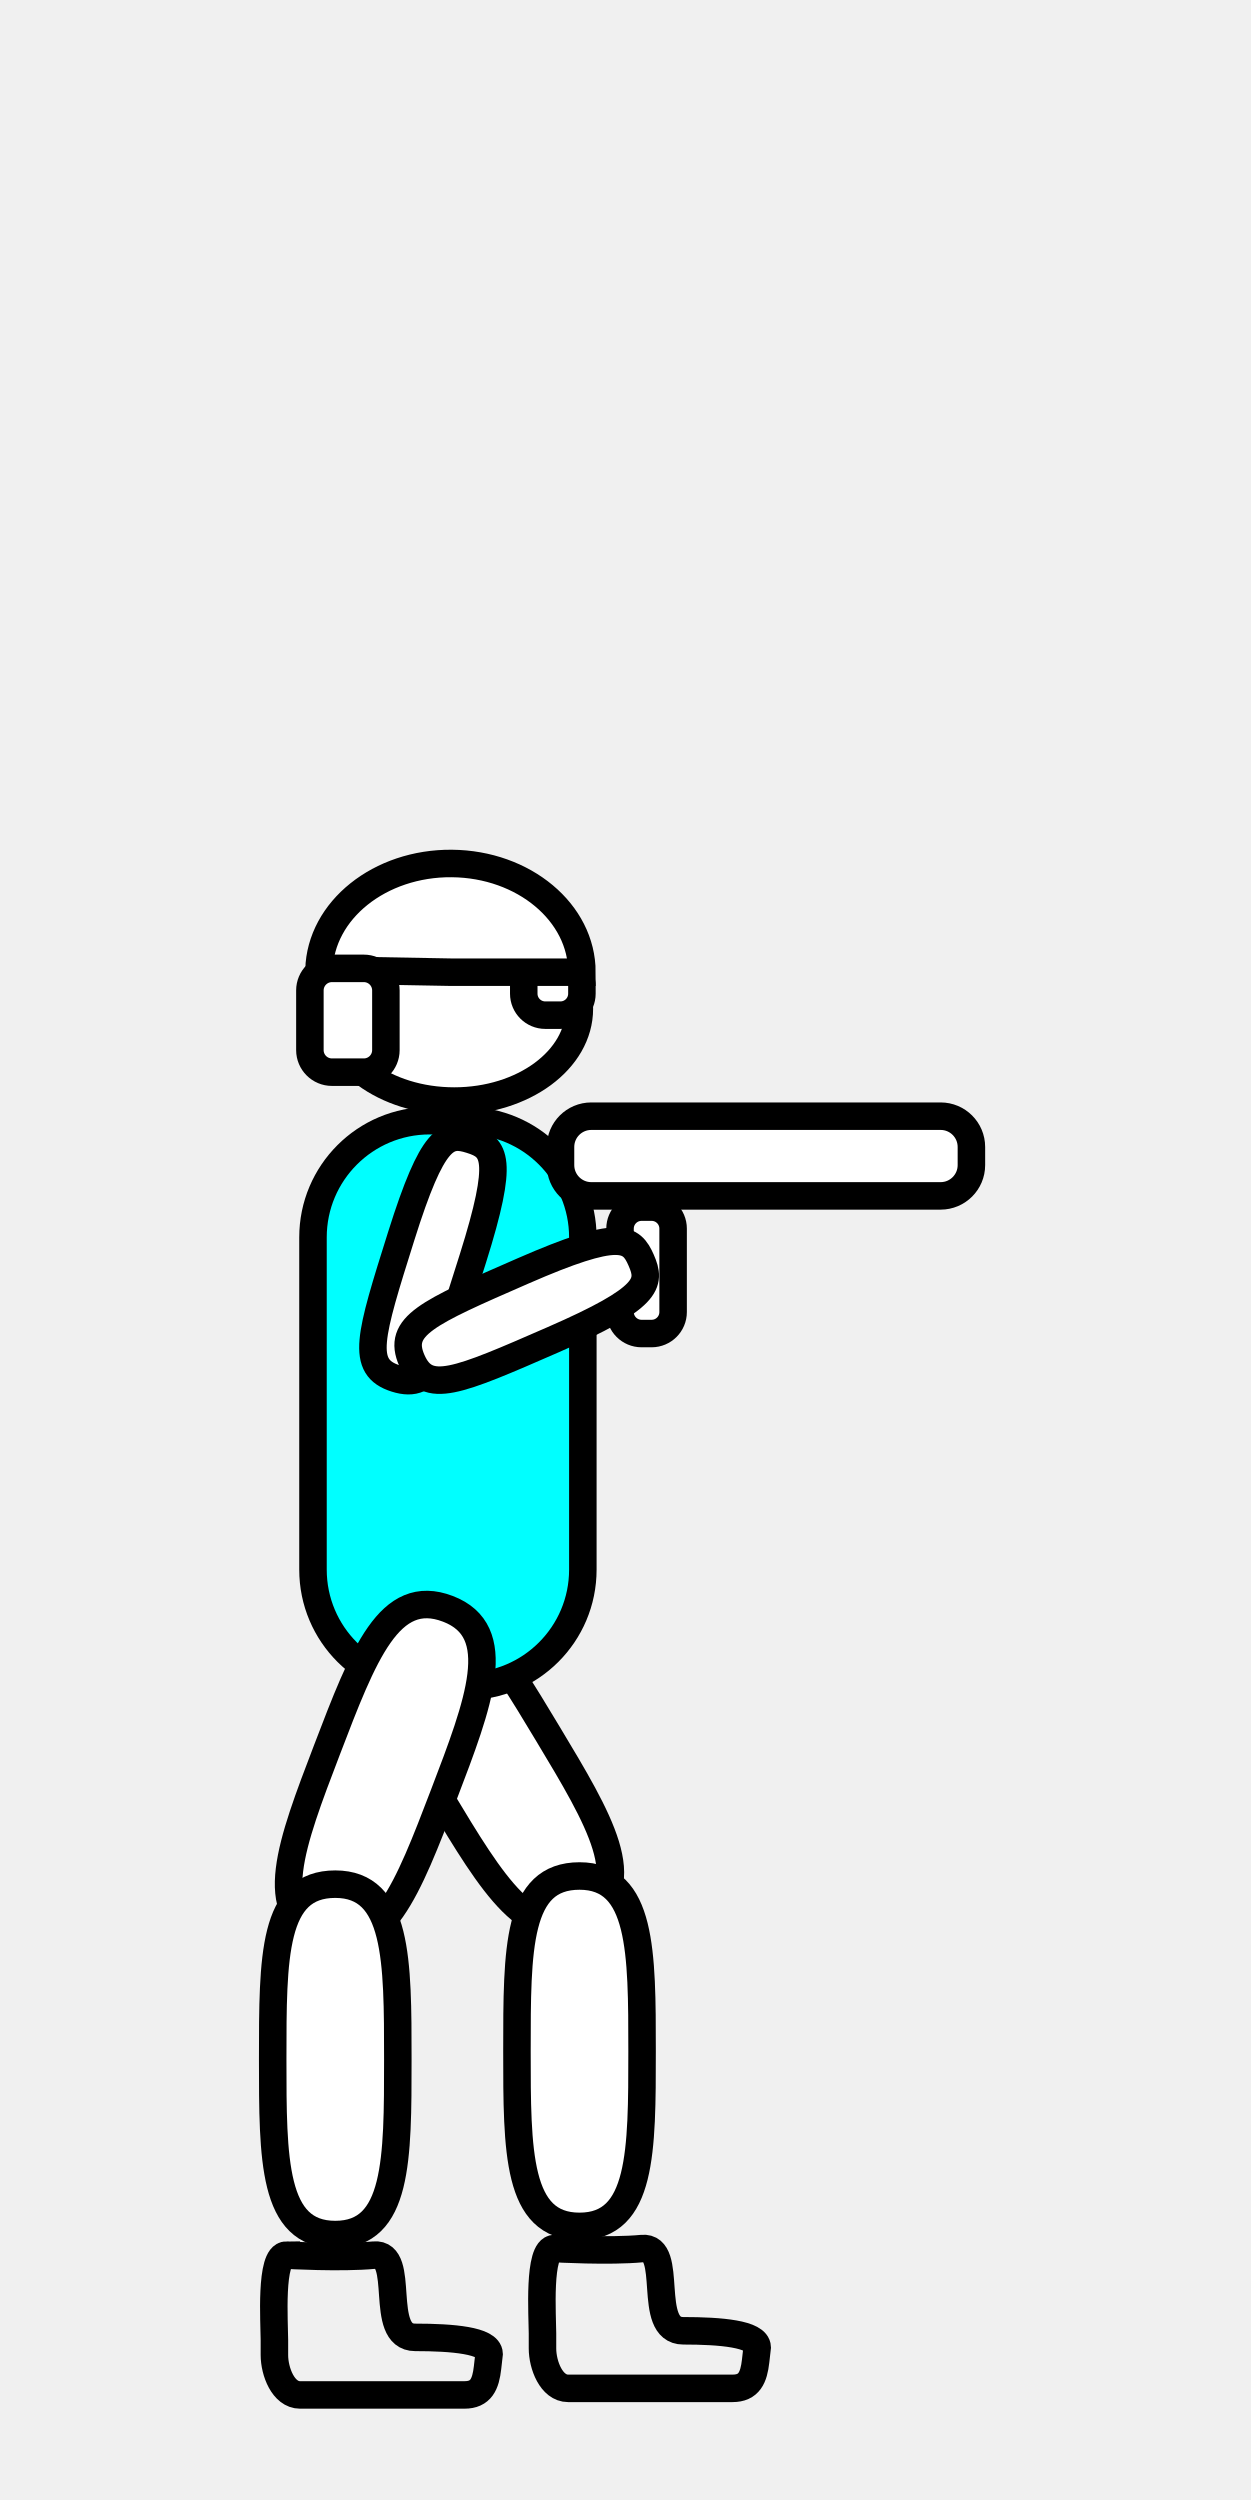
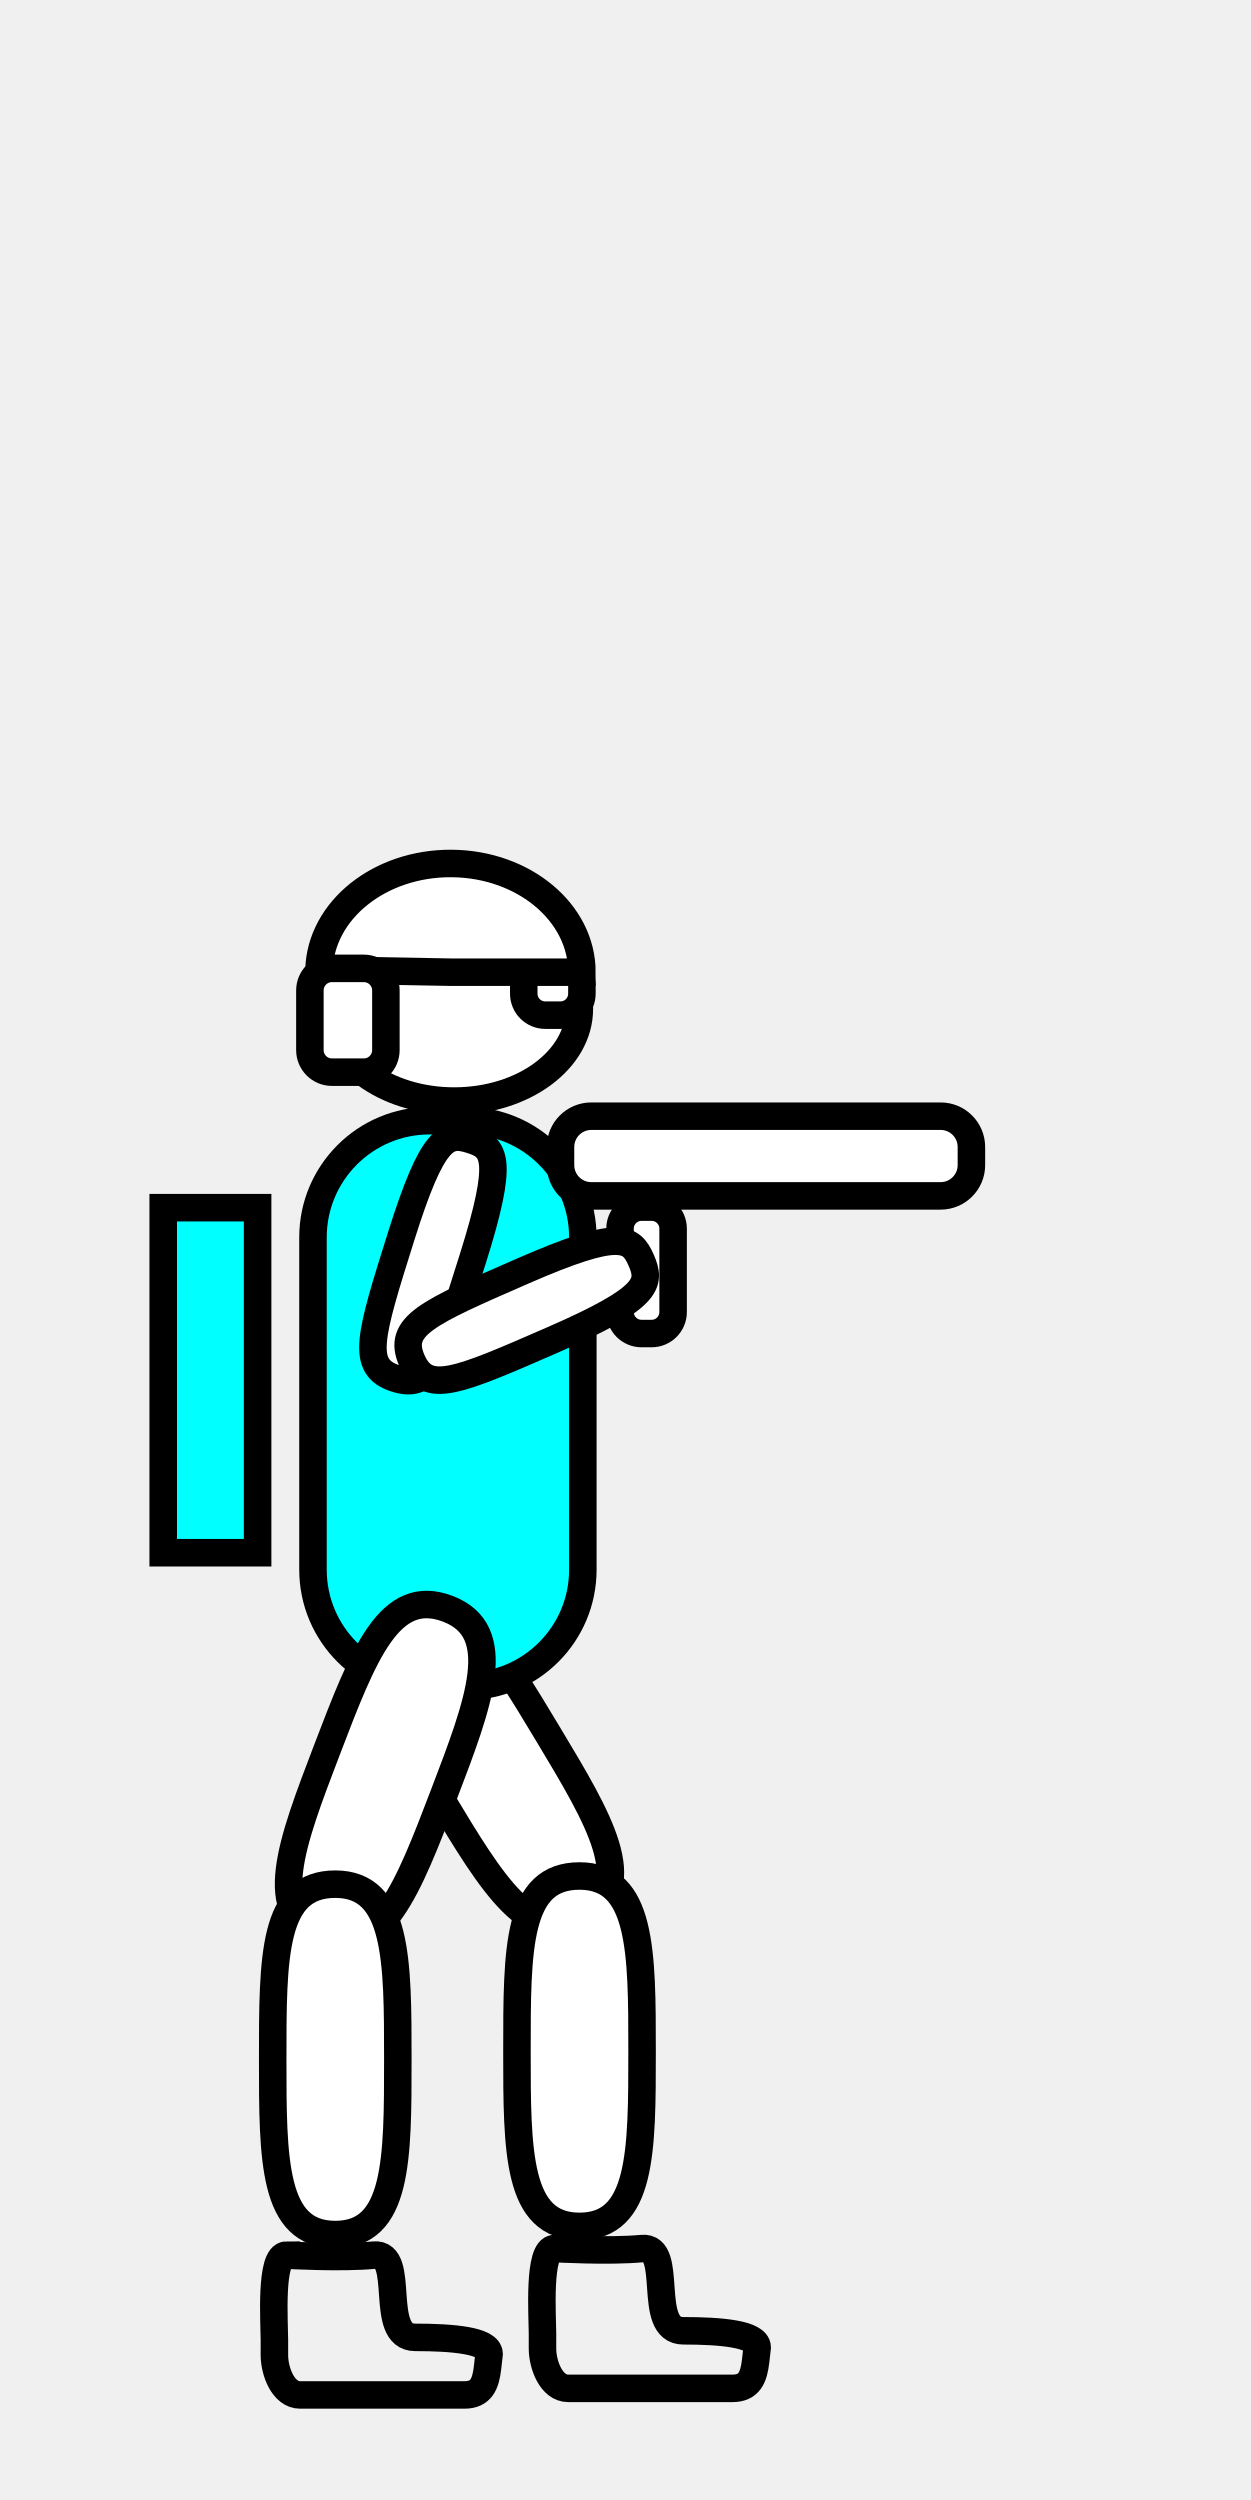
<svg xmlns="http://www.w3.org/2000/svg" width="0.667in" height="1.333in" viewBox="0 0 60 120" id="svg4207" version="1.1">
  <defs id="defs4209">
    </defs>
  <g id="layer1" transform="translate(0,-932.3622)">
    <path style="fill:#ffffff;fill-opacity:1;stroke:#000000;stroke-width:1.32;stroke-miterlimit:4;stroke-dasharray:none" d="m 26.281,1015.593 c 2.475,4.119 4.332,7.208 1.757,8.755 -2.574,1.547 -4.431,-1.542 -6.906,-5.661 -2.551,-4.245 -4.332,-7.208 -1.757,-8.755 2.574,-1.547 4.451,1.576 6.906,5.661 z" id="path4759-5-3" />
    <rect style="fill:#00ffff;fill-opacity:1;stroke:#000000;stroke-width:1.32;stroke-miterlimit:4;stroke-dasharray:none" id="rect4757" width="12.953" height="27.151" x="15.001" y="986.155" ry="5.601" />
    <ellipse style="fill:#ffffff;fill-opacity:1;stroke:#000000;stroke-width:1.32;stroke-miterlimit:4;stroke-dasharray:none" id="path4808" cx="21.78" cy="980.784" rx="6.007" ry="4.429" />
    <rect style="fill:#ffffff;fill-opacity:1;stroke:#000000;stroke-width:1.32;stroke-miterlimit:4;stroke-dasharray:none" id="rect4821" width="2.791" height="2.427" x="25.118" y="978.663" ry="1.032" />
    <g id="g4825" transform="matrix(0.1201355,0,0,0.1201355,-2.551372,928.8122)" style="stroke-width:10.988;stroke-miterlimit:4;stroke-dasharray:none">
      <path transform="scale(1,-1)" d="m 253.548,-417.986 a 52.528,43.437 0 0 1 -51.951,43.434 52.528,43.437 0 0 1 -53.093,-42.479 l 52.515,-0.955 z" id="path4819" style="fill:#ffffff;fill-opacity:1;stroke:#000000;stroke-width:10.988;stroke-miterlimit:4;stroke-dasharray:none" />
      <rect ry="8.814" y="416.461" x="144.866" height="41.476" width="30.365" id="rect4823" style="fill:#ffffff;fill-opacity:1;stroke:#000000;stroke-width:10.988;stroke-miterlimit:4;stroke-dasharray:none" />
    </g>
    <rect style="fill:#ffffff;fill-opacity:1;stroke:#000000;stroke-width:1.32;stroke-miterlimit:4;stroke-dasharray:none" id="rect4876" width="2.548" height="6.068" x="29.739" y="990.304" ry="1.032" />
    <rect style="fill:#ffffff;fill-opacity:1;stroke:#000000;stroke-width:1.32;stroke-miterlimit:4;stroke-dasharray:none" id="rect4878" width="19.723" height="3.826" x="26.882" y="985.939" ry="1.478" />
    <path style="fill:#ffffff;fill-opacity:1;stroke:#000000;stroke-width:1.32;stroke-miterlimit:4;stroke-dasharray:none" d="m 18.976,998.53 c -1.719,-0.541 -1.255,-2.017 0.263,-6.844 1.518,-4.827 2.195,-4.977 3.341,-4.616 1.146,0.36 1.615,0.871 0.097,5.698 -1.518,4.827 -1.982,6.303 -3.701,5.762 z" id="path4829-2" />
    <path style="fill:#ffffff;fill-opacity:1;stroke:#000000;stroke-width:1.32;stroke-miterlimit:4;stroke-dasharray:none" d="m 19.745,997.663 c -0.721,-1.652 0.697,-2.271 5.335,-4.295 4.638,-2.024 5.195,-1.612 5.676,-0.511 0.481,1.101 0.404,1.79 -4.234,3.814 -4.638,2.024 -6.056,2.643 -6.777,0.991 z" id="path4829-7" />
    <path style="fill:#ffffff;fill-opacity:1;stroke:#000000;stroke-width:1.32;stroke-miterlimit:4;stroke-dasharray:none" d="m 21.278,1018.514 c -1.716,4.489 -3.003,7.855 -5.809,6.782 -2.805,-1.073 -1.518,-4.439 0.198,-8.928 1.769,-4.626 3.003,-7.855 5.809,-6.782 2.805,1.073 1.504,4.476 -0.198,8.928 z" id="path4759-5-0" />
    <path style="fill:#ffffff;fill-opacity:1;stroke:#000000;stroke-width:1.32;stroke-miterlimit:4;stroke-dasharray:none" d="m 19.073,1031.211 c 0,4.806 6e-6,8.41 -3.003,8.41 -3.003,-10e-5 -3.003,-3.604 -3.003,-8.41 0,-4.952 0,-8.409 3.003,-8.409 3.003,0 3.003,3.643 3.003,8.409 z" id="path4759-5-9" />
    <path style="fill:none;fill-opacity:1;stroke:#000000;stroke-width:1.32;stroke-miterlimit:4;stroke-dasharray:none" d="m 13.724,1040.609 c 0,0 2.628,0.15 4.205,0 1.577,-0.15 0.172,3.947 1.974,3.947 1.802,0 3.528,0.147 3.552,0.789 l -0.075,0.661 c -0.09,0.794 -0.31,1.313 -1.109,1.313 h -7.894 c -0.799,0 -1.228,-1.118 -1.228,-1.917 v -0.721 c 0,-0.799 -0.223,-4.073 0.575,-4.073 z" id="rect4393" />
    <path style="fill:#ffffff;fill-opacity:1;stroke:#000000;stroke-width:1.32;stroke-miterlimit:4;stroke-dasharray:none" d="m 30.797,1030.82 c 0,4.805 0,8.409 -3.003,8.409 -3.003,0 -3.003,-3.604 -3.003,-8.409 0,-4.952 0,-8.41 3.003,-8.41 3.003,0 3.003,3.643 3.003,8.41 z" id="path4759-5-06" />
    <path style="fill:none;fill-opacity:1;stroke:#000000;stroke-width:1.32;stroke-miterlimit:4;stroke-dasharray:none" d="m 26.592,1040.293 c 0,0 2.628,0.15 4.205,0 1.577,-0.15 0.172,3.947 1.974,3.947 1.802,0 3.528,0.147 3.552,0.789 l -0.075,0.661 c -0.09,0.793 -0.31,1.313 -1.109,1.313 h -7.894 c -0.799,0 -1.228,-1.118 -1.228,-1.917 v -0.721 c 0,-0.799 -0.223,-4.073 0.575,-4.073 z" id="rect4393-6" />
    <path style="fill:none;fill-opacity:1;stroke:#000000;stroke-width:1.32;stroke-miterlimit:4;stroke-dasharray:none" d="m 75.204,1033.977 c 0,0 2.628,0.15 4.205,0 1.577,-0.15 0.172,3.947 1.974,3.947 1.802,0 3.528,0.147 3.553,0.789 l -0.075,0.661 c -0.09,0.793 -0.31,1.313 -1.109,1.313 H 75.856 c -0.799,0 -1.228,-1.118 -1.228,-1.917 v -0.721 c 0,-0.799 -0.223,-4.073 0.575,-4.073 z" id="rect4393-6-8" />
    <path style="fill:#ffffff;fill-opacity:1;stroke:#000000;stroke-width:1.32;stroke-miterlimit:4;stroke-dasharray:none" d="m 97.308,1032.399 c 0,4.805 0,8.409 -3.003,8.409 -3.003,0 -3.003,-3.604 -3.003,-8.409 0,-4.952 0,-8.409 3.003,-8.409 3.003,0 3.003,3.643 3.003,8.409 z" id="path4759-5-06-7" />
    <path style="fill:#ffffff;fill-opacity:1;stroke:#000000;stroke-width:1.32;stroke-miterlimit:4;stroke-dasharray:none" d="m 74.017,1017.478 c -1.802,-3e-4 -1.802,-1.548 -1.801,-6.608 0.002,-5.06 0.602,-5.406 1.803,-5.406 1.201,2e-4 1.802,0.346 1.801,5.407 -0.002,5.06 -0.002,6.607 -1.804,6.607 z" id="path4829-2-9" />
-     <rect style="fill:#ff0000;fill-opacity:1;stroke:#000000;stroke-width:1.32;stroke-miterlimit:4;stroke-dasharray:none" id="rect4757-2" width="12.953" height="27.151" x="84.355" y="979.196" ry="5.601" />
+     <rect style="fill:#ffff00;fill-opacity:1;stroke:#000000;stroke-width:1.32;stroke-miterlimit:4;stroke-dasharray:none" id="rect4757-2" width="12.953" height="27.151" x="84.355" y="979.196" ry="5.601" />
    <g id="g5333" transform="matrix(0.66,0,0,0.66,15.46809,356.3129)">
      <ellipse ry="6.711" rx="9.102" cy="942.572" cx="89.04" id="path4808-0" style="fill:#ffffff;fill-opacity:1;stroke:#000000;stroke-width:2;stroke-miterlimit:4;stroke-dasharray:none" />
      <rect ry="1.563" y="939.358" x="94.097" height="3.677" width="4.229" id="rect4821-2" style="fill:#ffffff;fill-opacity:1;stroke:#000000;stroke-width:2;stroke-miterlimit:4;stroke-dasharray:none" />
      <g style="stroke-width:10.988;stroke-miterlimit:4;stroke-dasharray:none" transform="matrix(0.1820234,0,0,0.1820234,52.17413,863.8265)" id="g4825-3">
        <path style="fill:#ffffff;fill-opacity:1;stroke:#000000;stroke-width:10.988;stroke-miterlimit:4;stroke-dasharray:none" id="path4819-7" d="m 253.548,-417.986 a 52.528,43.437 0 0 1 -51.951,43.434 52.528,43.437 0 0 1 -53.093,-42.479 l 52.515,-0.955 z" transform="scale(1,-1)" />
        <rect style="fill:#ffffff;fill-opacity:1;stroke:#000000;stroke-width:10.988;stroke-miterlimit:4;stroke-dasharray:none" id="rect4823-5" width="30.365" height="41.476" x="144.866" y="416.461" ry="8.814" />
      </g>
    </g>
    <rect style="fill:#ffffff;fill-opacity:1;stroke:#000000;stroke-width:1.32;stroke-miterlimit:4;stroke-dasharray:none" id="rect4876-9" width="2.548" height="6.068" x="85.286" y="1015.031" ry="1.032" />
    <rect style="fill:#ffffff;fill-opacity:1;stroke:#000000;stroke-width:1.32;stroke-miterlimit:4;stroke-dasharray:none" id="rect4878-2" width="19.723" height="3.826" x="82.429" y="1010.665" ry="1.478" />
+     <rect style="fill:#00ffff;fill-opacity:1;stroke:#000000;stroke-width:1.322;stroke-miterlimit:4;stroke-dasharray:none" id="rect5622" width="4.531" height="16.562" x="7.812" y="990.331" />
  </g>
</svg>
